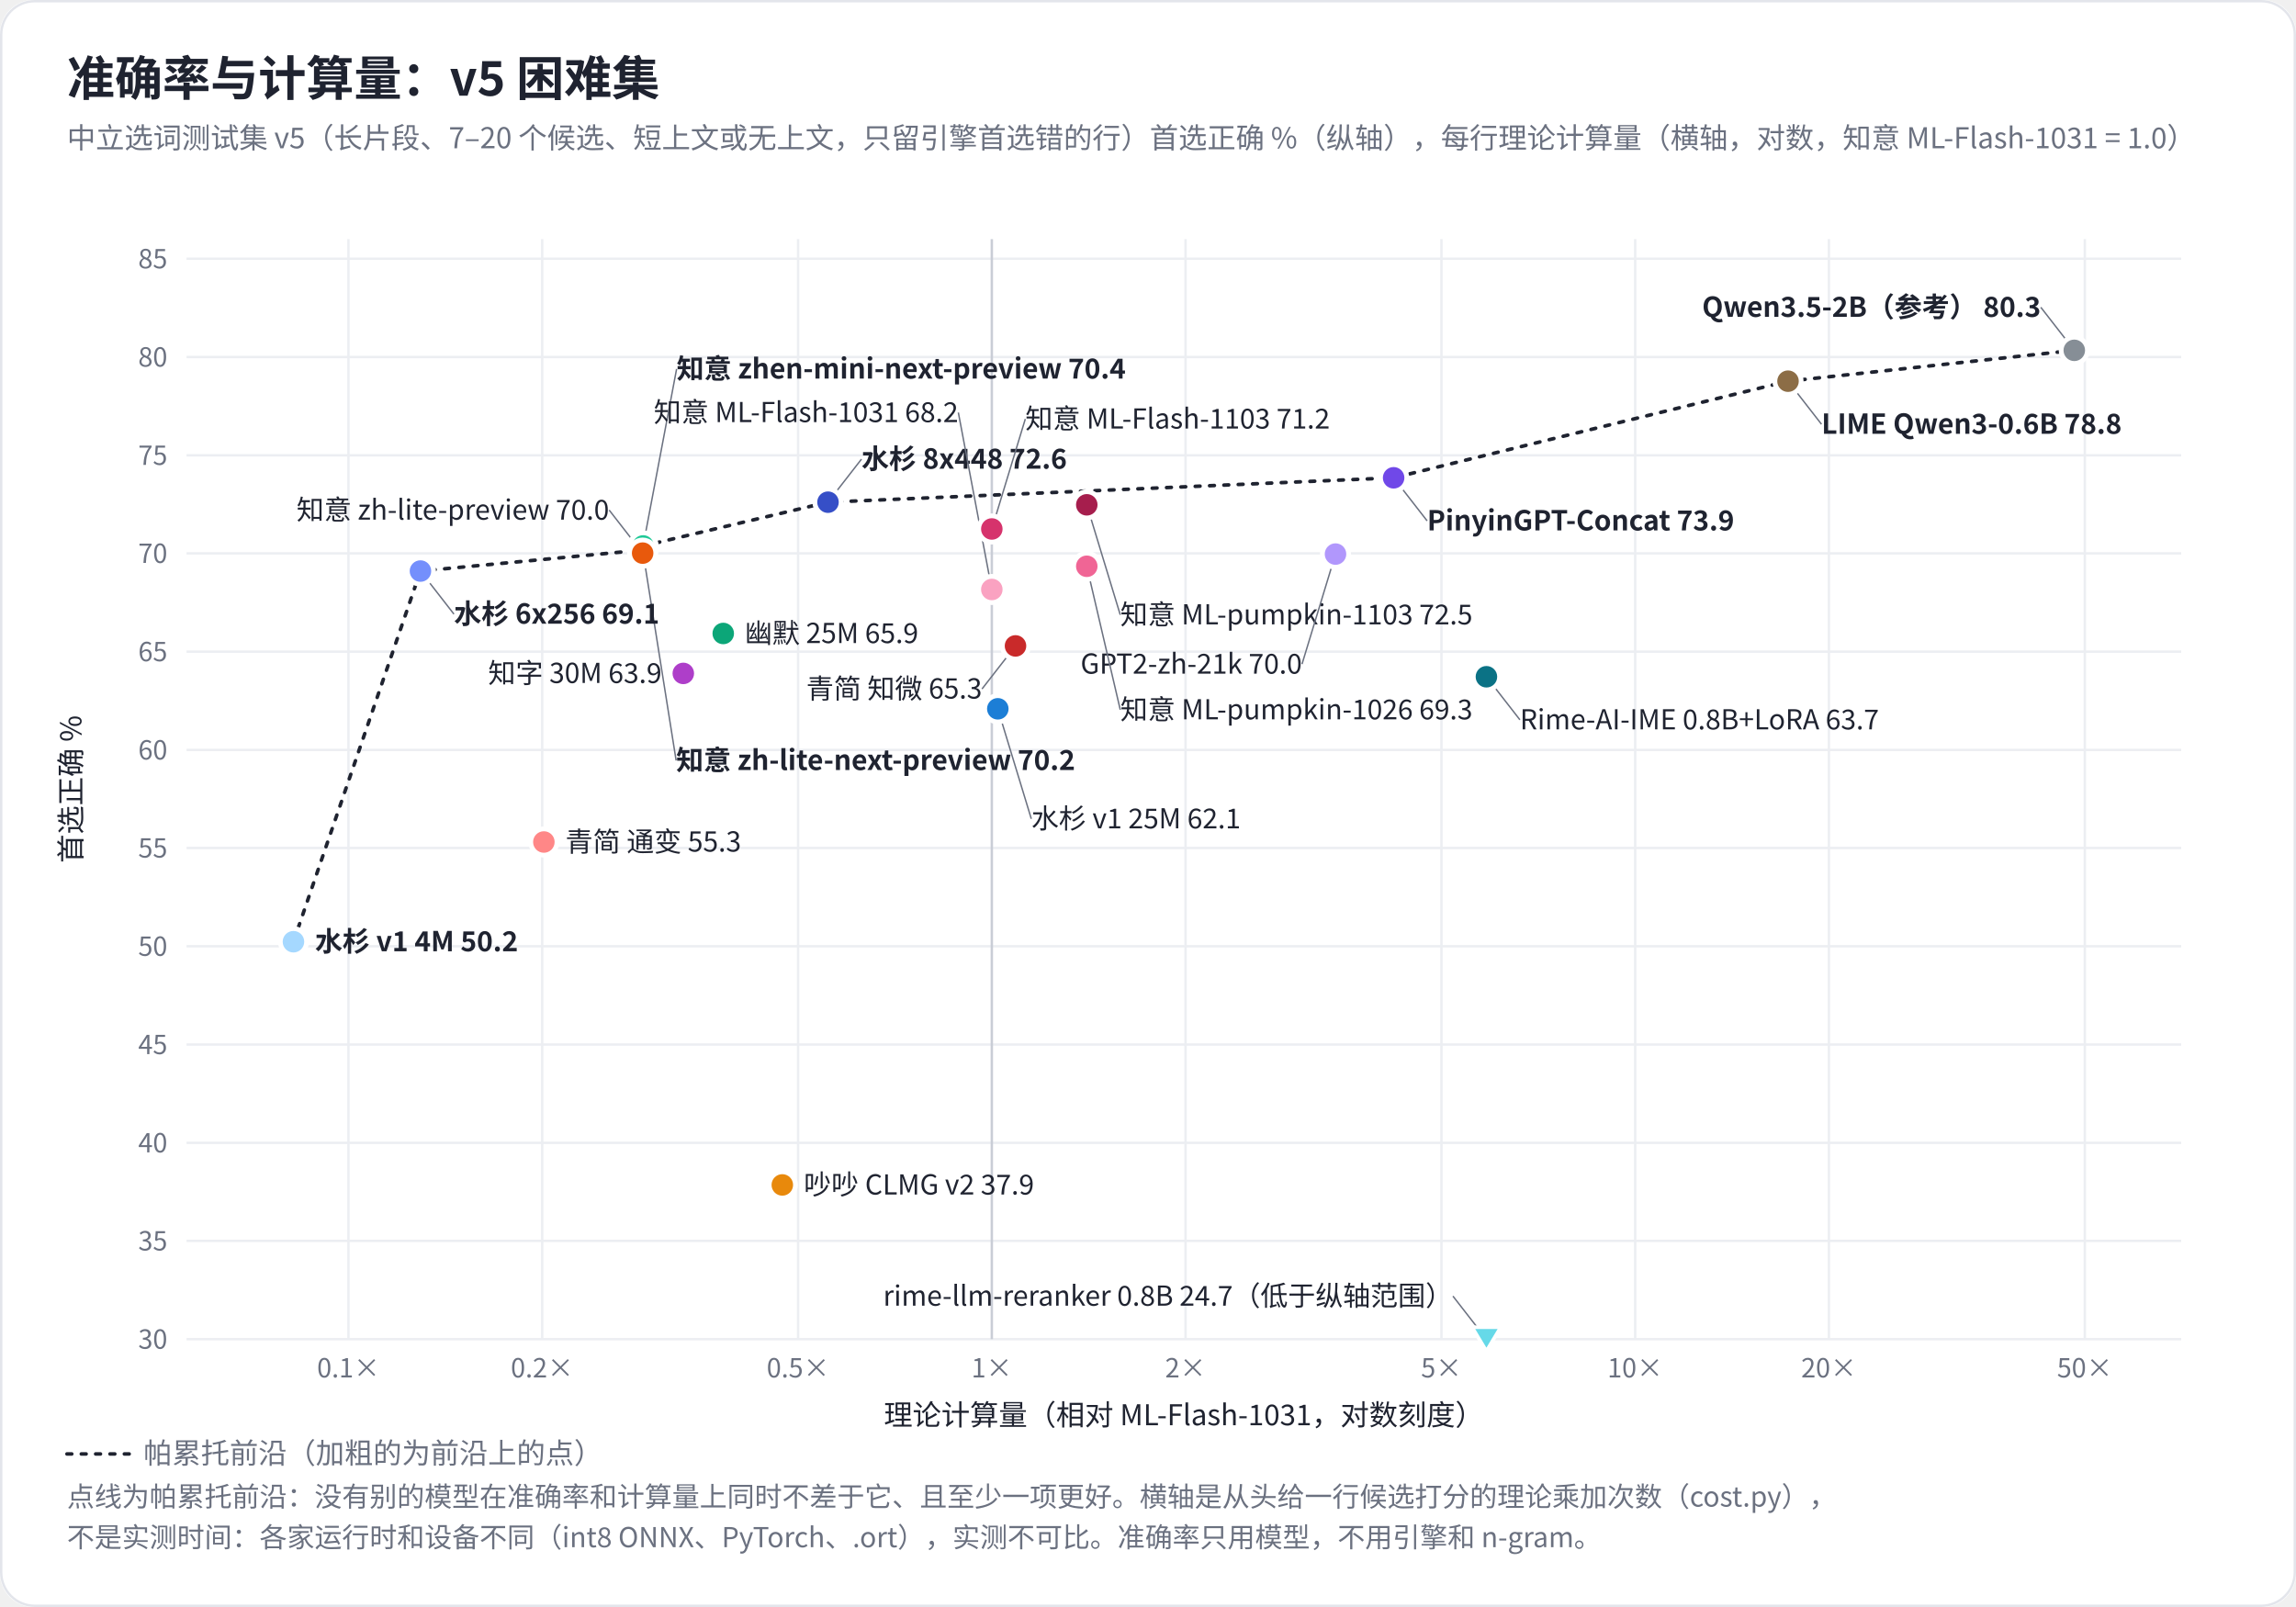
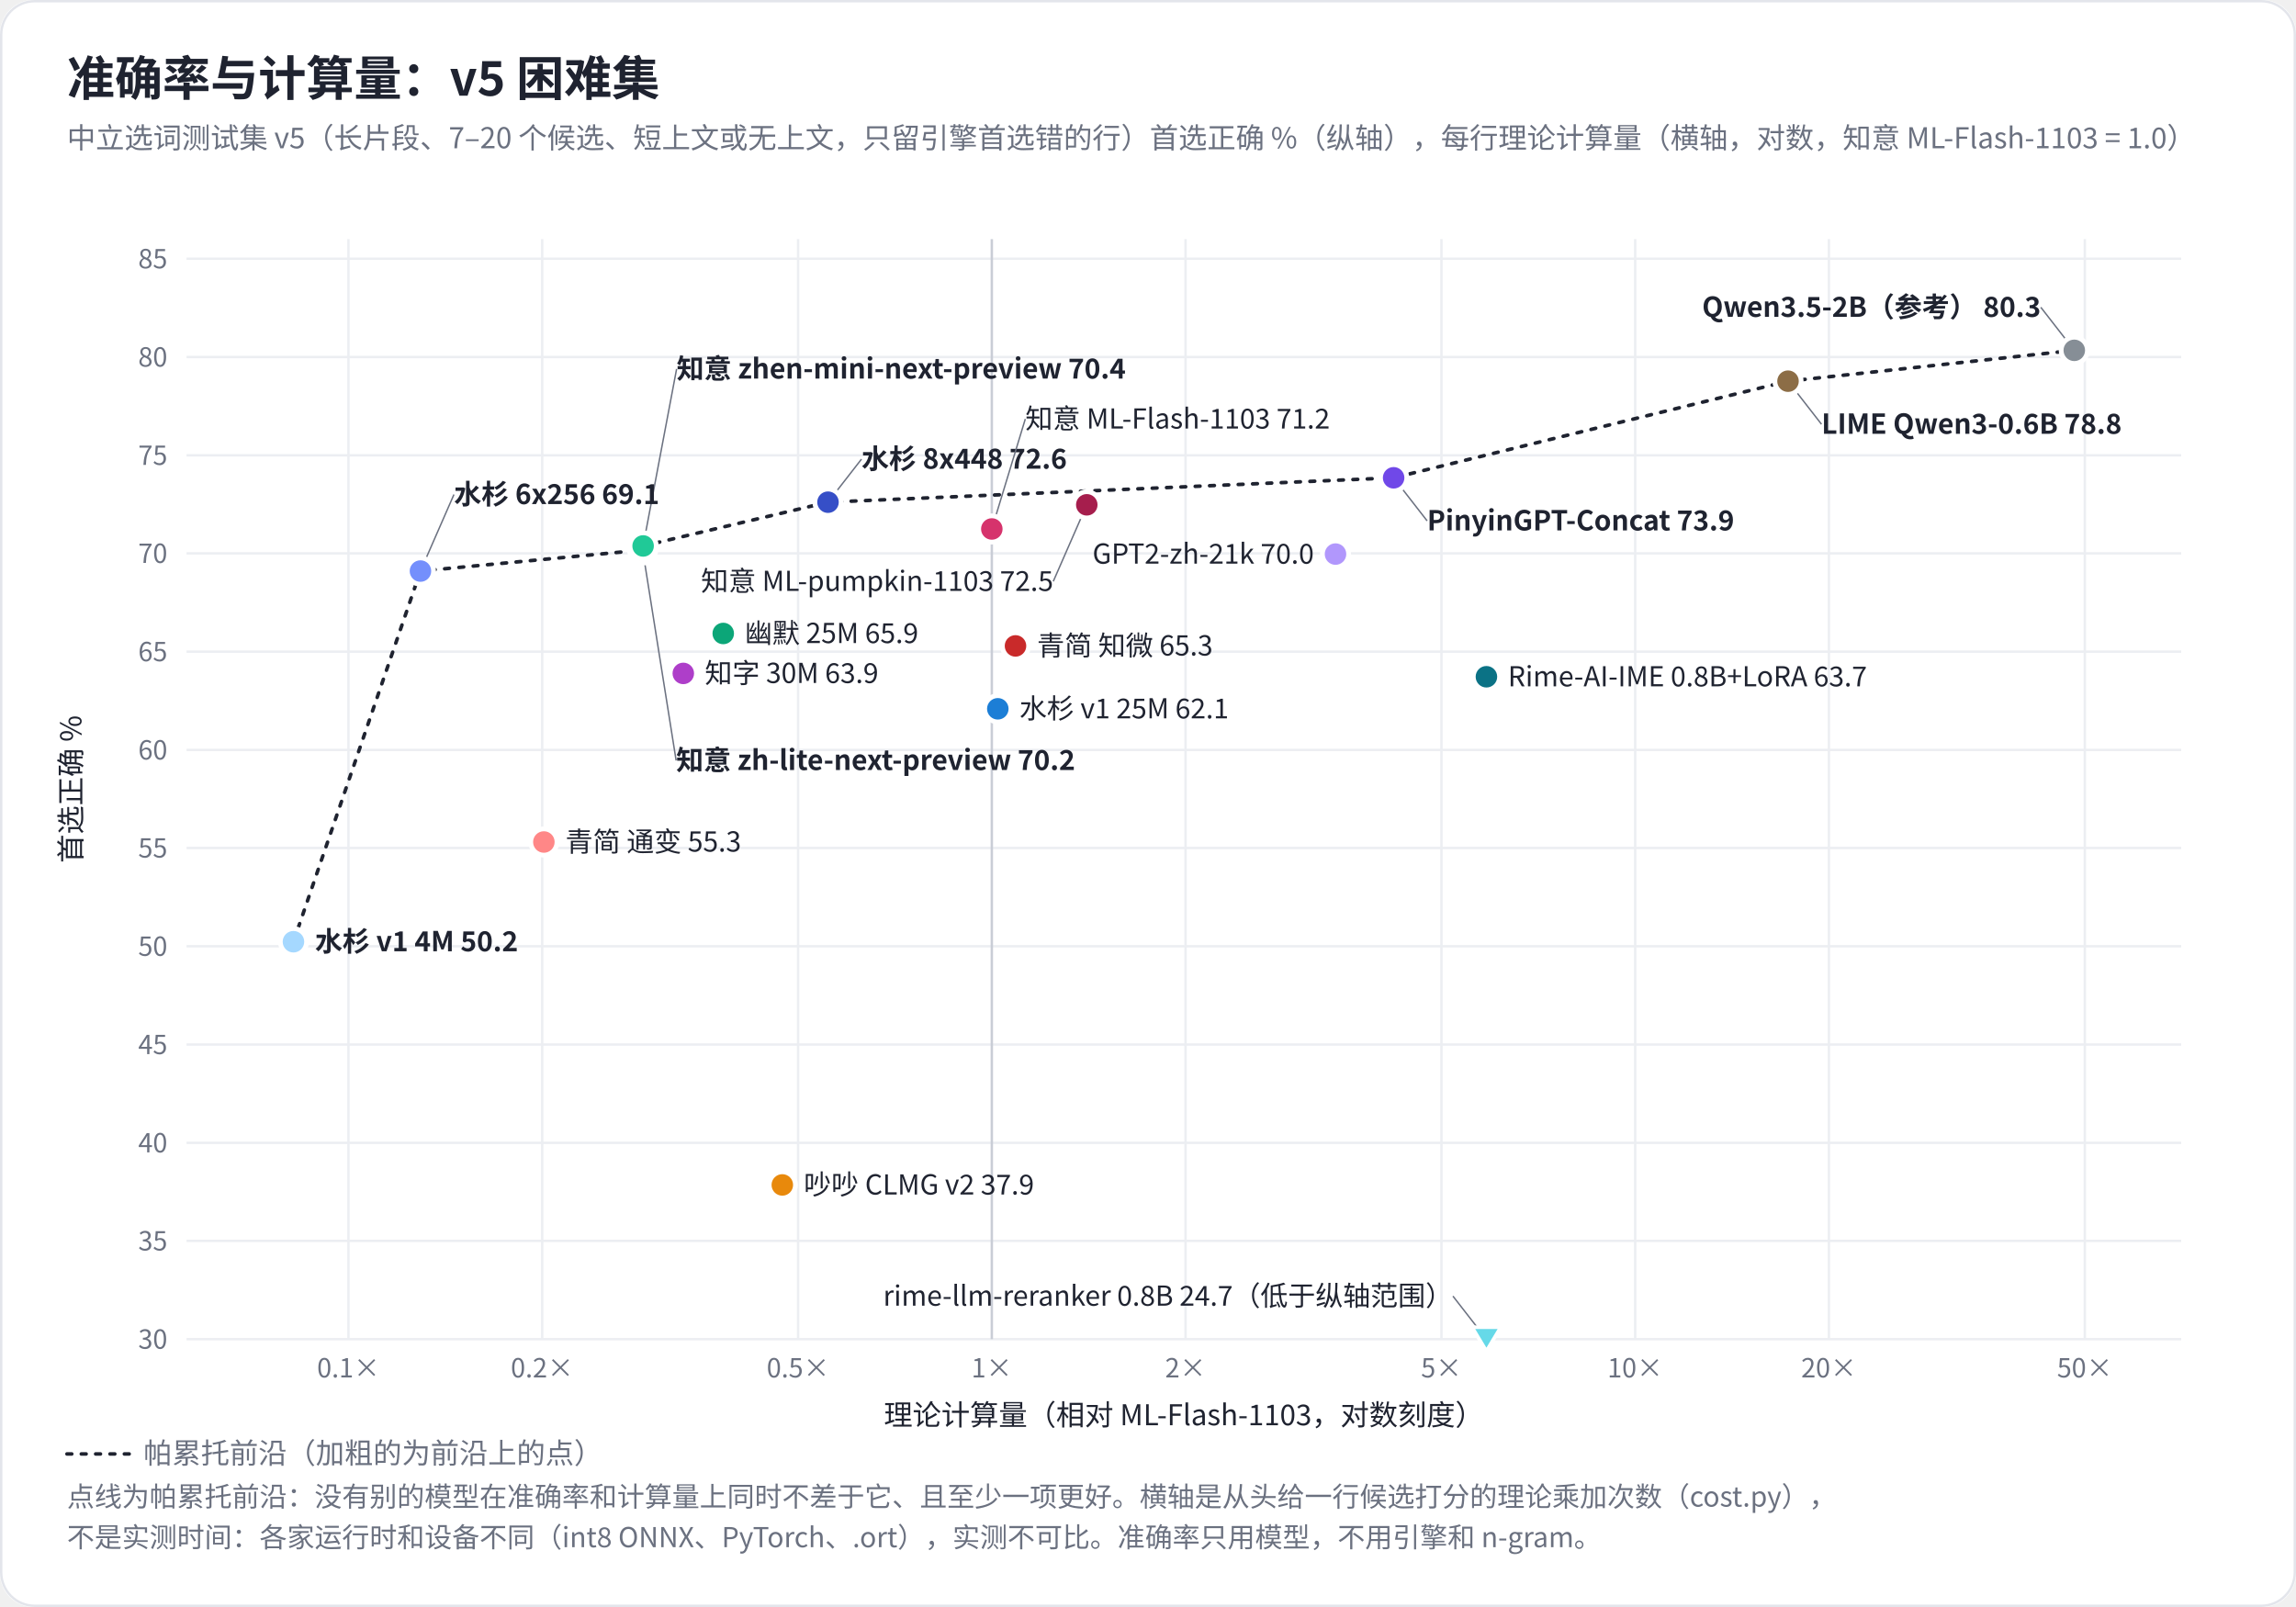
<svg xmlns="http://www.w3.org/2000/svg" width="960" height="672" viewBox="0 0 960 672" font-family="'Microsoft YaHei','PingFang SC','Noto Sans CJK SC','Segoe UI',sans-serif">
  <rect width="960" height="672" rx="14" fill="#FFFFFF" />
  <rect x="0.5" y="0.5" width="959" height="671" rx="14" fill="none" stroke="#E3E5EB" />
  <text x="28" y="40" font-size="20" font-weight="700" fill="#1F2330">准确率与计算量：v5 困难集</text>
-   <text x="28" y="62" font-size="12" fill="#6B7180">中立选词测试集 v5（长片段、7–20 个候选、短上文或无上文，只留引擎首选错的行）首选正确 %（纵轴），每行理论计算量（横轴，对数，知意 ML-Flash-1031 = 1.0）</text>
+   <text x="28" y="62" font-size="12" fill="#6B7180">中立选词测试集 v5（长片段、7–20 个候选、短上文或无上文，只留引擎首选错的行）首选正确 %（纵轴），每行理论计算量（横轴，对数，知意 ML-Flash-1103 = 1.0）</text>
  <line x1="78" y1="560.0" x2="912" y2="560.0" stroke="#ECEEF2" />
  <text x="70" y="564.0" font-size="11" fill="#6B7180" text-anchor="end">30</text>
  <line x1="78" y1="518.9" x2="912" y2="518.9" stroke="#ECEEF2" />
  <text x="70" y="522.9" font-size="11" fill="#6B7180" text-anchor="end">35</text>
  <line x1="78" y1="477.9" x2="912" y2="477.9" stroke="#ECEEF2" />
  <text x="70" y="481.9" font-size="11" fill="#6B7180" text-anchor="end">40</text>
  <line x1="78" y1="436.8" x2="912" y2="436.8" stroke="#ECEEF2" />
  <text x="70" y="440.8" font-size="11" fill="#6B7180" text-anchor="end">45</text>
  <line x1="78" y1="395.7" x2="912" y2="395.7" stroke="#ECEEF2" />
  <text x="70" y="399.7" font-size="11" fill="#6B7180" text-anchor="end">50</text>
  <line x1="78" y1="354.6" x2="912" y2="354.6" stroke="#ECEEF2" />
  <text x="70" y="358.6" font-size="11" fill="#6B7180" text-anchor="end">55</text>
  <line x1="78" y1="313.6" x2="912" y2="313.6" stroke="#ECEEF2" />
  <text x="70" y="317.6" font-size="11" fill="#6B7180" text-anchor="end">60</text>
  <line x1="78" y1="272.5" x2="912" y2="272.5" stroke="#ECEEF2" />
  <text x="70" y="276.5" font-size="11" fill="#6B7180" text-anchor="end">65</text>
  <line x1="78" y1="231.4" x2="912" y2="231.4" stroke="#ECEEF2" />
  <text x="70" y="235.4" font-size="11" fill="#6B7180" text-anchor="end">70</text>
  <line x1="78" y1="190.4" x2="912" y2="190.4" stroke="#ECEEF2" />
  <text x="70" y="194.4" font-size="11" fill="#6B7180" text-anchor="end">75</text>
  <line x1="78" y1="149.3" x2="912" y2="149.3" stroke="#ECEEF2" />
  <text x="70" y="153.3" font-size="11" fill="#6B7180" text-anchor="end">80</text>
  <line x1="78" y1="108.2" x2="912" y2="108.2" stroke="#ECEEF2" />
  <text x="70" y="112.2" font-size="11" fill="#6B7180" text-anchor="end">85</text>
  <line x1="145.7" y1="100" x2="145.7" y2="560" stroke="#ECEEF2" />
  <text x="145.7" y="576" font-size="11" fill="#6B7180" text-anchor="middle">0.1×</text>
  <line x1="226.7" y1="100" x2="226.7" y2="560" stroke="#ECEEF2" />
  <text x="226.7" y="576" font-size="11" fill="#6B7180" text-anchor="middle">0.2×</text>
  <line x1="333.7" y1="100" x2="333.7" y2="560" stroke="#ECEEF2" />
  <text x="333.7" y="576" font-size="11" fill="#6B7180" text-anchor="middle">0.5×</text>
  <line x1="414.7" y1="100" x2="414.7" y2="560" stroke="#C9CDD6" />
  <text x="414.7" y="576" font-size="11" fill="#6B7180" text-anchor="middle">1×</text>
  <line x1="495.7" y1="100" x2="495.7" y2="560" stroke="#ECEEF2" />
  <text x="495.7" y="576" font-size="11" fill="#6B7180" text-anchor="middle">2×</text>
  <line x1="602.7" y1="100" x2="602.7" y2="560" stroke="#ECEEF2" />
  <text x="602.7" y="576" font-size="11" fill="#6B7180" text-anchor="middle">5×</text>
  <line x1="683.7" y1="100" x2="683.7" y2="560" stroke="#ECEEF2" />
  <text x="683.7" y="576" font-size="11" fill="#6B7180" text-anchor="middle">10×</text>
  <line x1="764.7" y1="100" x2="764.7" y2="560" stroke="#ECEEF2" />
  <text x="764.7" y="576" font-size="11" fill="#6B7180" text-anchor="middle">20×</text>
  <line x1="871.7" y1="100" x2="871.7" y2="560" stroke="#ECEEF2" />
  <text x="871.7" y="576" font-size="11" fill="#6B7180" text-anchor="middle">50×</text>
-   <text x="495.0" y="596" font-size="12" fill="#1F2330" text-anchor="middle">理论计算量（相对 ML-Flash-1031，对数刻度）</text>
+   <text x="495.0" y="596" font-size="12" fill="#1F2330" text-anchor="middle">理论计算量（相对 ML-Flash-1103，对数刻度）</text>
  <text x="34" y="330.0" font-size="12" fill="#1F2330" text-anchor="middle" transform="rotate(-90 34 330.0)">首选正确 %</text>
  <path d="M122.7,393.8 L175.8,238.8 L268.7,230.0 L268.9,228.3 L346.2,210.0 L582.7,199.8 L747.6,159.4 L867.3,146.5" fill="none" stroke="#1F2330" stroke-width="1.5" stroke-dasharray="2 4" stroke-linecap="round" />
  <line x1="867.3" y1="146.5" x2="853.3" y2="128.5" stroke="#6B7180" stroke-width="0.6" />
  <text x="853.3" y="132.5" font-size="11.5" font-weight="700" fill="#1F2330" text-anchor="end">Qwen3.5-2B（参考） 80.3</text>
  <line x1="747.6" y1="159.4" x2="761.6" y2="177.4" stroke="#6B7180" stroke-width="0.6" />
  <text x="761.6" y="181.4" font-size="11.5" font-weight="700" fill="#1F2330" text-anchor="start">LIME Qwen3-0.6B 78.8</text>
  <line x1="582.7" y1="199.8" x2="596.7" y2="217.8" stroke="#6B7180" stroke-width="0.6" />
  <text x="596.7" y="221.8" font-size="11.5" font-weight="700" fill="#1F2330" text-anchor="start">PinyinGPT-Concat 73.9</text>
  <line x1="346.2" y1="210.0" x2="360.2" y2="192.0" stroke="#6B7180" stroke-width="0.6" />
  <text x="360.2" y="196.0" font-size="11.5" font-weight="700" fill="#1F2330" text-anchor="start">水杉 8x448 72.6</text>
-   <line x1="454.4" y1="211.1" x2="468.4" y2="257.1" stroke="#6B7180" stroke-width="0.6" />
-   <text x="468.4" y="261.1" font-size="11.5" fill="#1F2330" text-anchor="start">知意 ML-pumpkin-1103 72.5</text>
+   <line x1="454.4" y1="211.1" x2="440.4" y2="243.1" stroke="#6B7180" stroke-width="0.6" />
+   <text x="440.4" y="247.1" font-size="11.5" fill="#1F2330" text-anchor="end">知意 ML-pumpkin-1103 72.5</text>
  <line x1="414.7" y1="221.2" x2="428.7" y2="175.2" stroke="#6B7180" stroke-width="0.6" />
  <text x="428.7" y="179.2" font-size="11.5" fill="#1F2330" text-anchor="start">知意 ML-Flash-1103 71.2</text>
  <line x1="268.9" y1="228.3" x2="282.9" y2="154.3" stroke="#6B7180" stroke-width="0.6" />
  <text x="282.9" y="158.3" font-size="11.5" font-weight="700" fill="#1F2330" text-anchor="start">知意 zhen-mini-next-preview 70.4</text>
  <line x1="268.7" y1="230.0" x2="282.7" y2="318.0" stroke="#6B7180" stroke-width="0.6" />
  <text x="282.7" y="322.0" font-size="11.5" font-weight="700" fill="#1F2330" text-anchor="start">知意 zh-lite-next-preview 70.2</text>
-   <line x1="268.7" y1="231.3" x2="254.7" y2="213.3" stroke="#6B7180" stroke-width="0.6" />
-   <text x="254.7" y="217.3" font-size="11.5" fill="#1F2330" text-anchor="end">知意 zh-lite-preview 70.0</text>
-   <line x1="558.4" y1="231.7" x2="544.4" y2="277.7" stroke="#6B7180" stroke-width="0.6" />
-   <text x="544.4" y="281.7" font-size="11.5" fill="#1F2330" text-anchor="end">GPT2-zh-21k 70.0</text>
-   <line x1="454.4" y1="236.8" x2="468.4" y2="296.8" stroke="#6B7180" stroke-width="0.6" />
-   <text x="468.4" y="300.8" font-size="11.5" fill="#1F2330" text-anchor="start">知意 ML-pumpkin-1026 69.3</text>
-   <line x1="175.8" y1="238.8" x2="189.8" y2="256.8" stroke="#6B7180" stroke-width="0.6" />
-   <text x="189.8" y="260.8" font-size="11.5" font-weight="700" fill="#1F2330" text-anchor="start">水杉 6x256 69.1</text>
-   <line x1="414.7" y1="246.5" x2="400.7" y2="172.5" stroke="#6B7180" stroke-width="0.6" />
-   <text x="400.7" y="176.5" font-size="11.5" fill="#1F2330" text-anchor="end">知意 ML-Flash-1031 68.2</text>
+   <text x="549.4" y="235.7" font-size="11.5" fill="#1F2330" text-anchor="end">GPT2-zh-21k 70.0</text>
+   <line x1="175.8" y1="238.8" x2="189.8" y2="206.8" stroke="#6B7180" stroke-width="0.6" />
+   <text x="189.8" y="210.8" font-size="11.5" font-weight="700" fill="#1F2330" text-anchor="start">水杉 6x256 69.1</text>
  <text x="311.4" y="268.9" font-size="11.5" fill="#1F2330" text-anchor="start">幽默 25M 65.9</text>
-   <line x1="424.6" y1="270.1" x2="410.6" y2="288.1" stroke="#6B7180" stroke-width="0.6" />
-   <text x="410.6" y="292.1" font-size="11.5" fill="#1F2330" text-anchor="end">青简 知微 65.3</text>
-   <text x="276.7" y="285.6" font-size="11.5" fill="#1F2330" text-anchor="end">知字 30M 63.9</text>
-   <line x1="621.5" y1="283.0" x2="635.5" y2="301.0" stroke="#6B7180" stroke-width="0.6" />
-   <text x="635.5" y="305.0" font-size="11.5" fill="#1F2330" text-anchor="start">Rime-AI-IME 0.8B+LoRA 63.7</text>
-   <line x1="417.2" y1="296.4" x2="431.2" y2="342.4" stroke="#6B7180" stroke-width="0.6" />
-   <text x="431.2" y="346.4" font-size="11.5" fill="#1F2330" text-anchor="start">水杉 v1 25M 62.1</text>
+   <text x="433.6" y="274.1" font-size="11.5" fill="#1F2330" text-anchor="start">青简 知微 65.3</text>
+   <text x="294.7" y="285.6" font-size="11.5" fill="#1F2330" text-anchor="start">知字 30M 63.9</text>
+   <text x="630.5" y="287.0" font-size="11.5" fill="#1F2330" text-anchor="start">Rime-AI-IME 0.8B+LoRA 63.7</text>
+   <text x="426.2" y="300.4" font-size="11.5" fill="#1F2330" text-anchor="start">水杉 v1 25M 62.1</text>
  <text x="236.4" y="356.1" font-size="11.5" fill="#1F2330" text-anchor="start">青简 通变 55.3</text>
  <text x="131.7" y="397.8" font-size="11.5" font-weight="700" fill="#1F2330" text-anchor="start">水杉 v1 4M 50.2</text>
  <text x="336.1" y="499.5" font-size="11.5" fill="#1F2330" text-anchor="start">吵吵 CLMG v2 37.9</text>
  <line x1="621.5" y1="560.0" x2="607.5" y2="542.0" stroke="#6B7180" stroke-width="0.6" />
  <text x="607.5" y="546.0" font-size="11.5" fill="#1F2330" text-anchor="end">rime-llm-reranker 0.8B 24.7（低于纵轴范围）</text>
  <circle cx="454.4" cy="211.1" r="5.5" fill="#A61E4D" stroke="#FFFFFF" stroke-width="2" />
  <circle cx="414.7" cy="221.2" r="5.5" fill="#D6336C" stroke="#FFFFFF" stroke-width="2" />
  <circle cx="268.7" cy="230.0" r="5.5" fill="#F59F00" stroke="#FFFFFF" stroke-width="2" />
  <circle cx="268.9" cy="228.3" r="5.5" fill="#20C997" stroke="#FFFFFF" stroke-width="2" />
-   <circle cx="268.7" cy="231.3" r="5.5" fill="#E8590C" stroke="#FFFFFF" stroke-width="2" />
-   <circle cx="454.4" cy="236.8" r="5.5" fill="#F06595" stroke="#FFFFFF" stroke-width="2" />
-   <circle cx="414.7" cy="246.5" r="5.5" fill="#FAA2C1" stroke="#FFFFFF" stroke-width="2" />
  <circle cx="582.7" cy="199.8" r="5.5" fill="#7048E8" stroke="#FFFFFF" stroke-width="2" />
  <circle cx="558.4" cy="231.7" r="5.5" fill="#B197FC" stroke="#FFFFFF" stroke-width="2" />
  <circle cx="621.5" cy="283.0" r="5.5" fill="#0B7285" stroke="#FFFFFF" stroke-width="2" />
  <path d="M615.5,555.0 H627.5 L621.5,565.0 Z" fill="#66D9E8" stroke="#FFFFFF" stroke-width="1.5" />
  <circle cx="747.6" cy="159.4" r="5.5" fill="#8C6D46" stroke="#FFFFFF" stroke-width="2" />
  <circle cx="346.2" cy="210.0" r="5.5" fill="#364FC7" stroke="#FFFFFF" stroke-width="2" />
  <circle cx="175.8" cy="238.8" r="5.5" fill="#748FFC" stroke="#FFFFFF" stroke-width="2" />
  <circle cx="417.2" cy="296.4" r="5.5" fill="#1C7ED6" stroke="#FFFFFF" stroke-width="2" />
  <circle cx="122.7" cy="393.8" r="5.5" fill="#A5D8FF" stroke="#FFFFFF" stroke-width="2" />
  <circle cx="424.6" cy="270.1" r="5.5" fill="#C92A2A" stroke="#FFFFFF" stroke-width="2" />
  <circle cx="227.4" cy="352.1" r="5.5" fill="#FF8787" stroke="#FFFFFF" stroke-width="2" />
  <circle cx="302.4" cy="264.9" r="5.5" fill="#0CA678" stroke="#FFFFFF" stroke-width="2" />
  <circle cx="285.7" cy="281.6" r="5.5" fill="#AE3EC9" stroke="#FFFFFF" stroke-width="2" />
  <circle cx="327.1" cy="495.5" r="5.5" fill="#E8890C" stroke="#FFFFFF" stroke-width="2" />
  <circle cx="867.3" cy="146.5" r="5.5" fill="#868E96" stroke="#FFFFFF" stroke-width="2" />
  <line x1="28" y1="608" x2="54" y2="608" stroke="#1F2330" stroke-width="1.5" stroke-dasharray="2 4" stroke-linecap="round" />
  <text x="60" y="612" font-size="12" fill="#6B7180">帕累托前沿（加粗的为前沿上的点）</text>
  <text x="28" y="630" font-size="11.5" fill="#6B7180">点线为帕累托前沿：没有别的模型在准确率和计算量上同时不差于它、且至少一项更好。横轴是从头给一行候选打分的理论乘加次数（cost.py），</text>
  <text x="28" y="647" font-size="11.5" fill="#6B7180">不是实测时间：各家运行时和设备不同（int8 ONNX、PyTorch、.ort），实测不可比。准确率只用模型，不用引擎和 n-gram。</text>
</svg>
